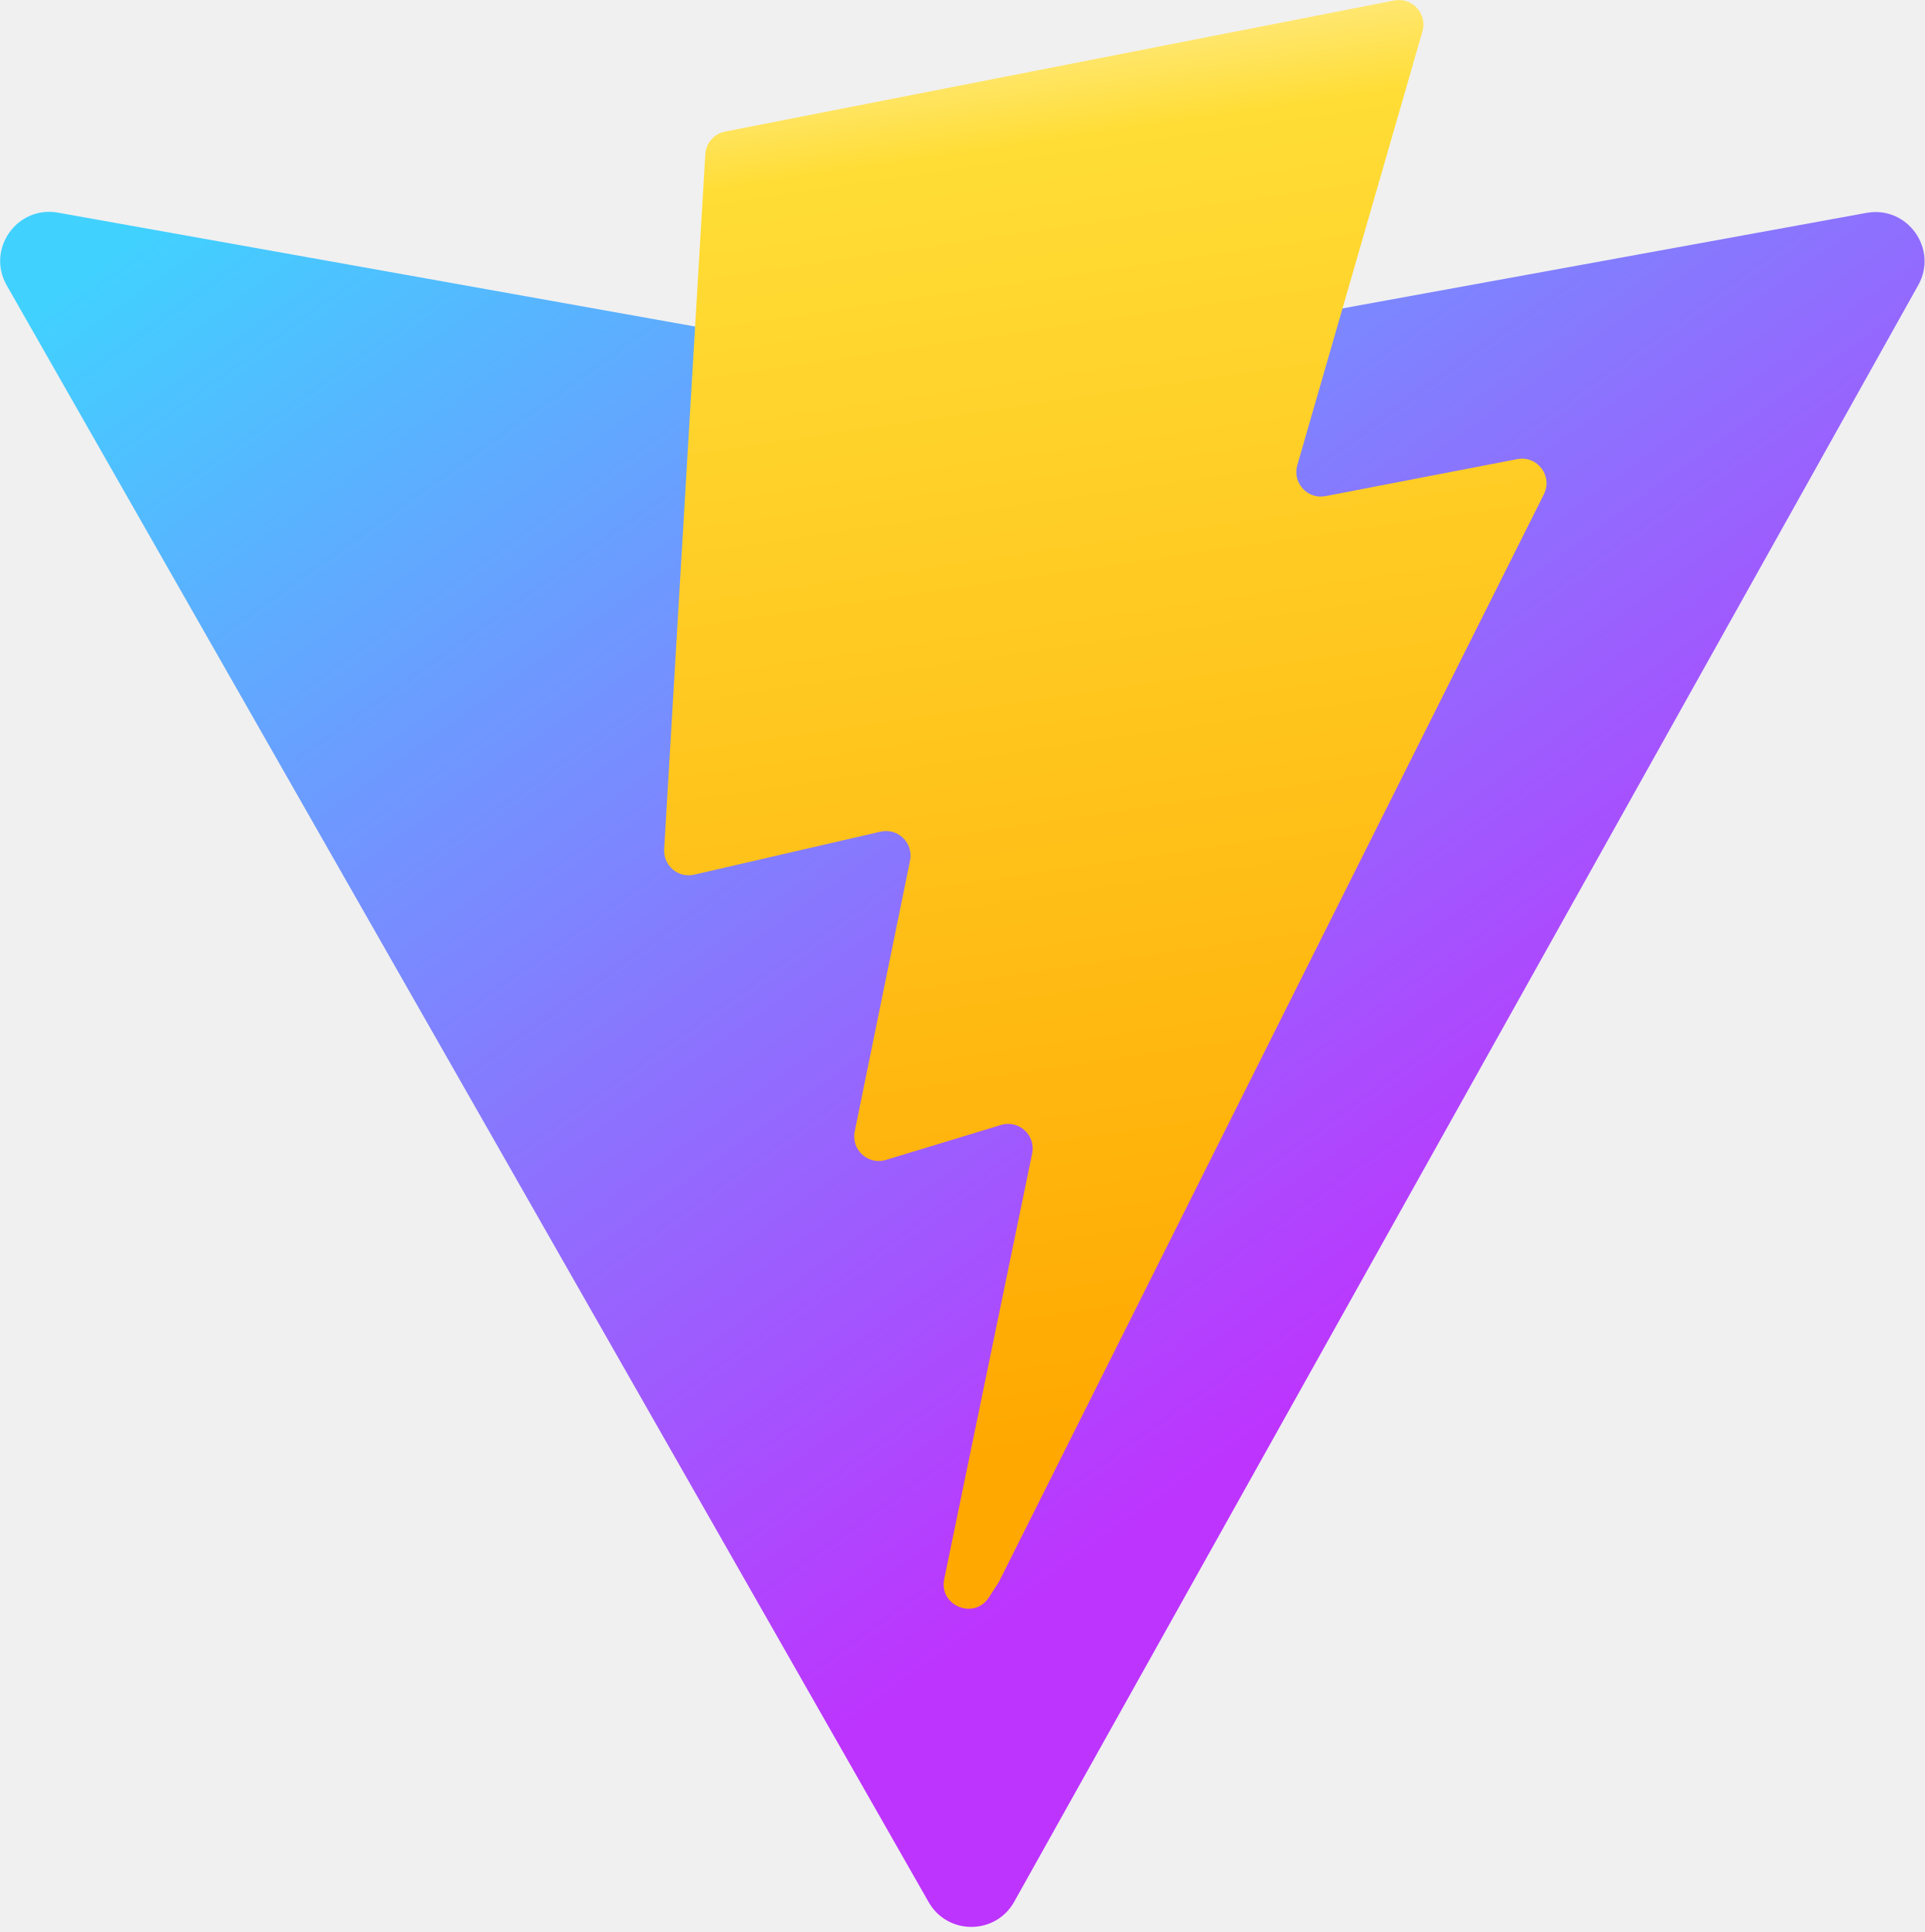
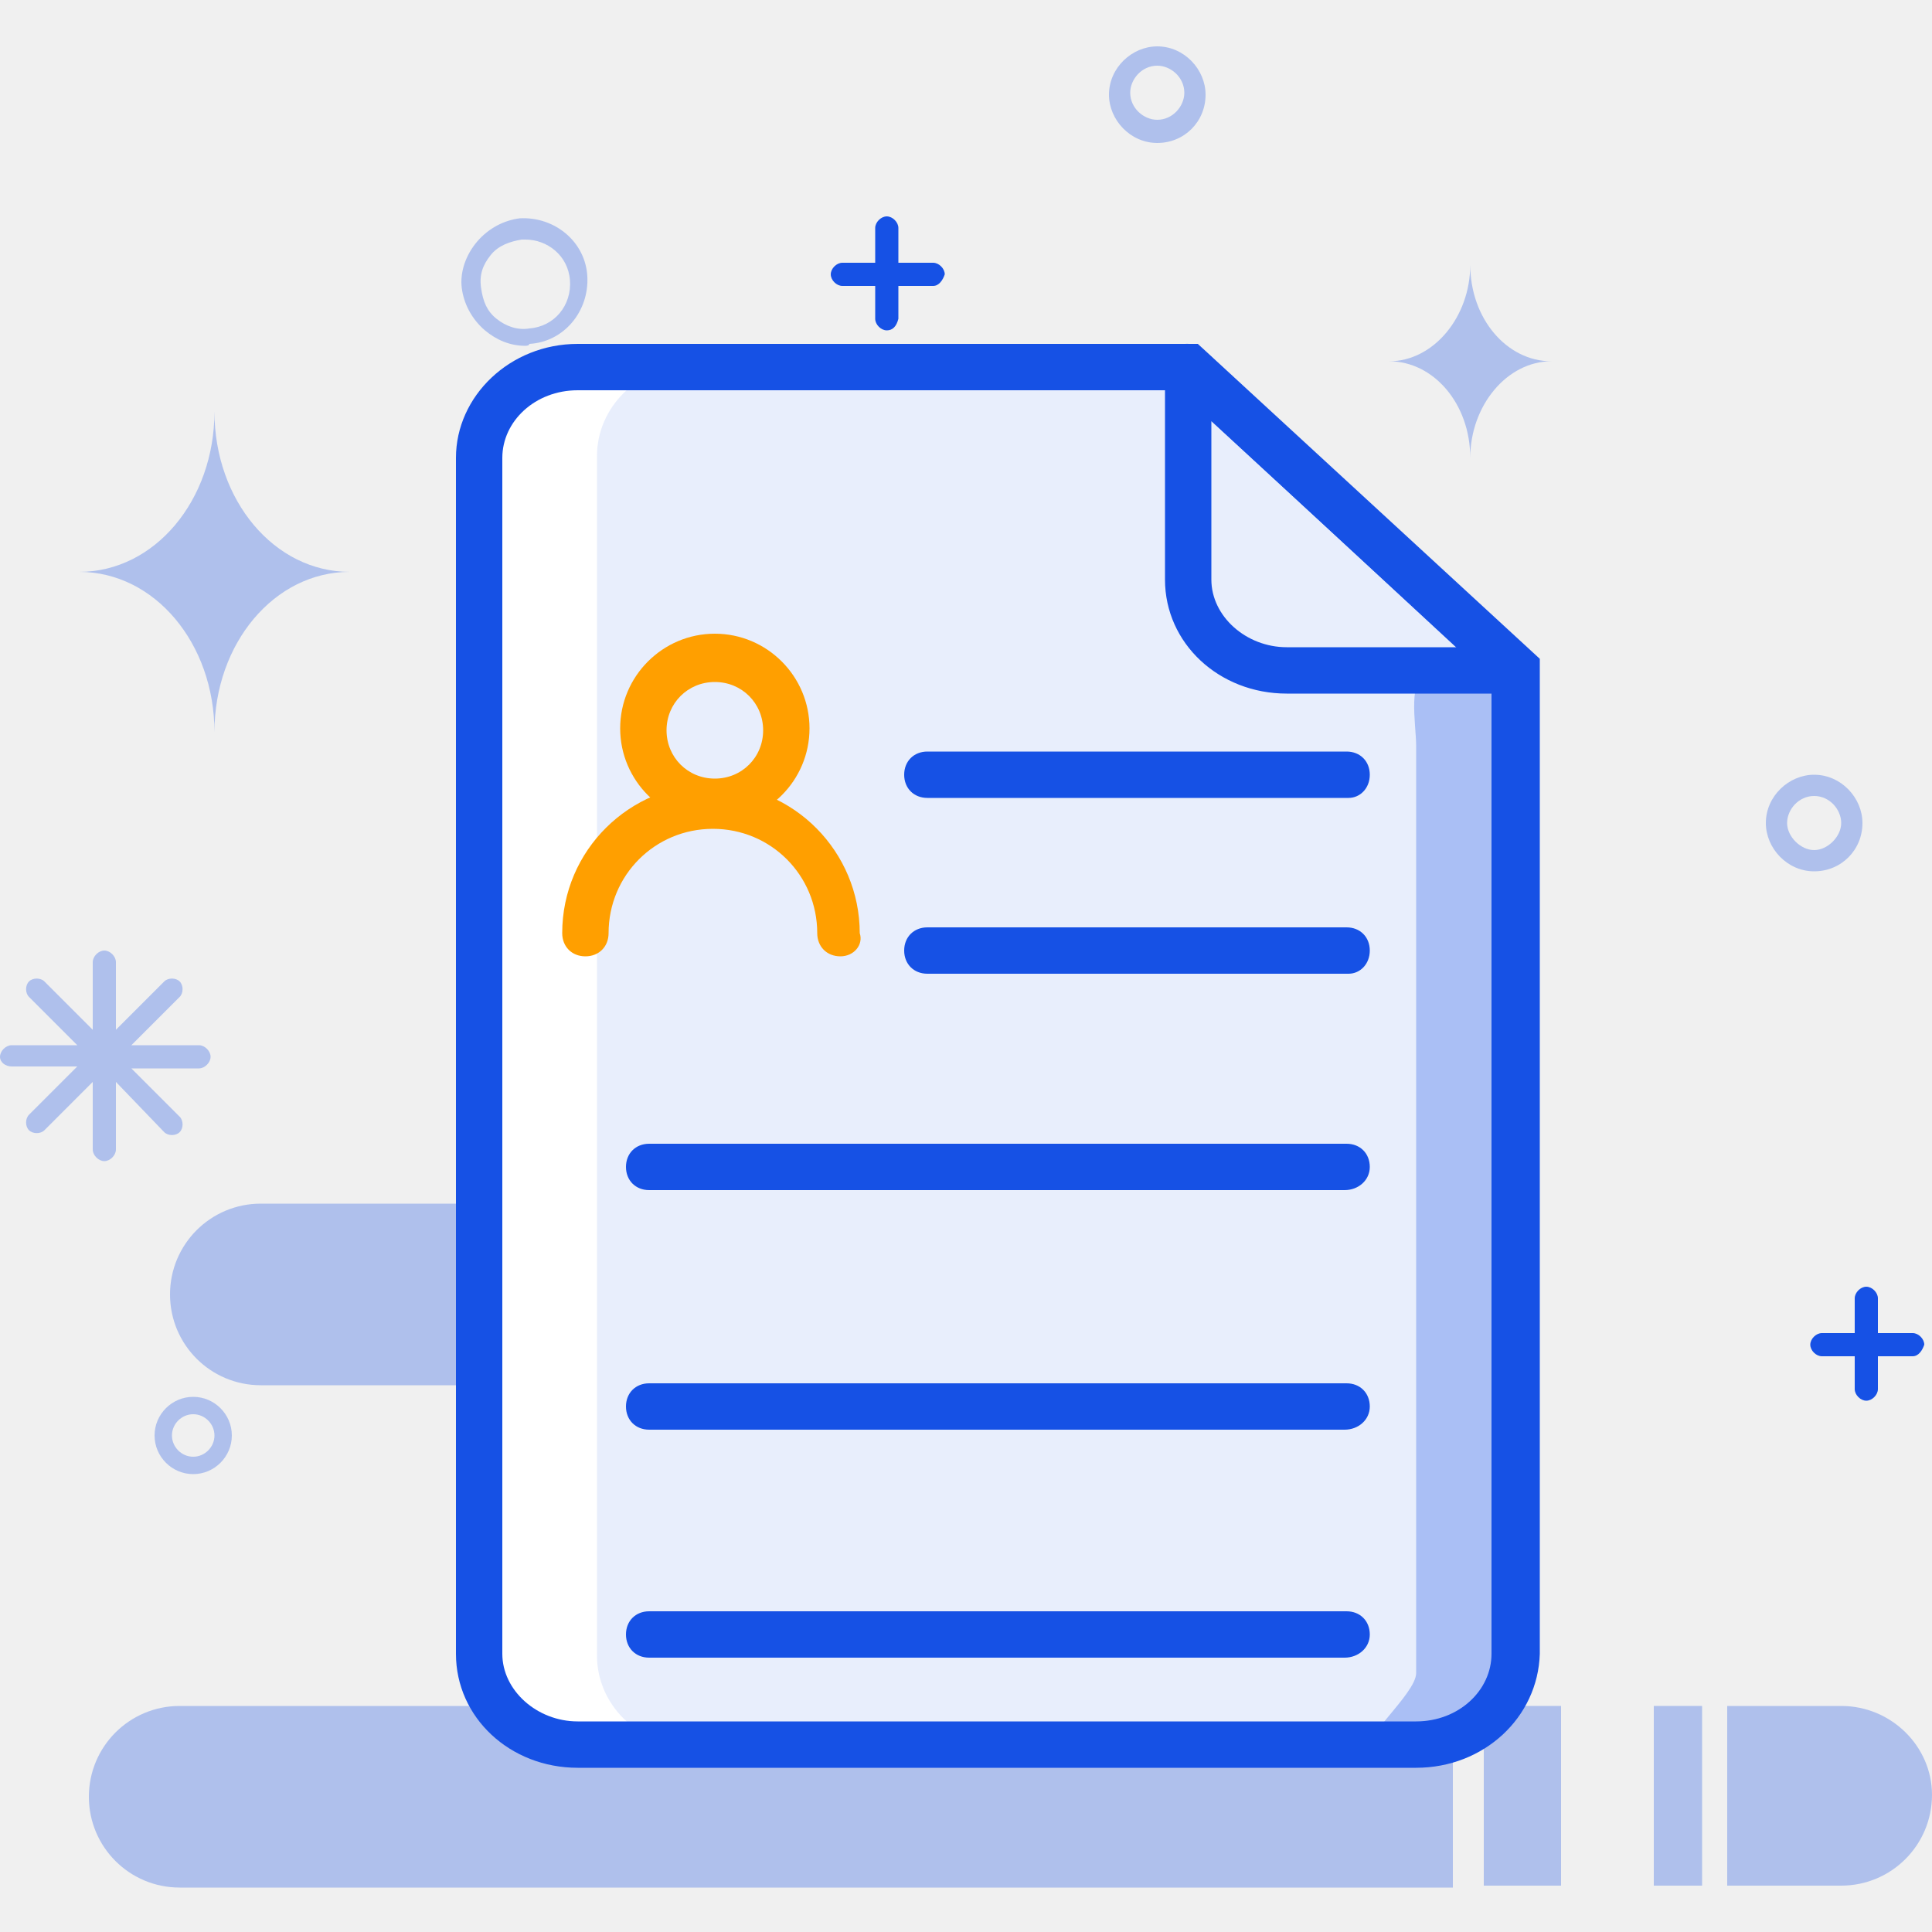
- <svg xmlns="http://www.w3.org/2000/svg" aria-hidden="true" role="img" class="iconify iconify--logos" width="31.88" height="32" preserveAspectRatio="xMidYMid meet" viewBox="0 0 256 257">
-   <defs>
-     <linearGradient id="IconifyId1813088fe1fbc01fb466" x1="-.828%" x2="57.636%" y1="7.652%" y2="78.411%">
-       <stop offset="0%" stop-color="#41D1FF" />
-       <stop offset="100%" stop-color="#BD34FE" />
-     </linearGradient>
-     <linearGradient id="IconifyId1813088fe1fbc01fb467" x1="43.376%" x2="50.316%" y1="2.242%" y2="89.03%">
-       <stop offset="0%" stop-color="#FFEA83" />
-       <stop offset="8.333%" stop-color="#FFDD35" />
-       <stop offset="100%" stop-color="#FFA800" />
-     </linearGradient>
-   </defs>
-   <path fill="url(#IconifyId1813088fe1fbc01fb466)" d="M255.153 37.938L134.897 252.976c-2.483 4.44-8.862 4.466-11.382.048L.875 37.958c-2.746-4.814 1.371-10.646 6.827-9.67l120.385 21.517a6.537 6.537 0 0 0 2.322-.004l117.867-21.483c5.438-.991 9.574 4.796 6.877 9.62Z" />
-   <path fill="url(#IconifyId1813088fe1fbc01fb467)" d="M185.432.063L96.44 17.501a3.268 3.268 0 0 0-2.634 3.014l-5.474 92.456a3.268 3.268 0 0 0 3.997 3.378l24.777-5.718c2.318-.535 4.413 1.507 3.936 3.838l-7.361 36.047c-.495 2.426 1.782 4.5 4.151 3.78l15.304-4.649c2.372-.72 4.652 1.36 4.15 3.788l-11.698 56.621c-.732 3.542 3.979 5.473 5.943 2.437l1.313-2.028l72.516-144.72c1.215-2.423-.88-5.186-3.54-4.672l-25.505 4.922c-2.396.462-4.435-1.77-3.759-4.114l16.646-57.705c.677-2.35-1.37-4.583-3.769-4.113Z" />
+ <svg xmlns="http://www.w3.org/2000/svg" t="1689317105164" class="icon" viewBox="0 0 1024 1024" version="1.1" p-id="7758" width="128" height="128">
+   <path d="M609.28 734.208h-471.04c-26.624 0-48.128-21.504-48.128-48.128s21.504-48.128 48.128-48.128h470.016c26.624 0 48.128 21.504 48.128 48.128 1.024 26.624-21.504 48.128-47.104 48.128z m0 0" fill="#1651E5" opacity=".3" p-id="7759" />
+   <path d="M769.024 904.192H95.232c-26.624 0-48.128 21.504-48.128 48.128s21.504 48.128 48.128 48.128h674.816v-96.256z" fill="#1651E5" opacity=".3" p-id="7760" />
+   <path d="M786.432 904.192h40.96v95.232h-40.96z" fill="#1651E5" opacity=".3" p-id="7761" />
+   <path d="M876.544 904.192h25.6v95.232h-25.6z" fill="#1651E5" opacity=".3" p-id="7762" />
+   <path d="M975.872 904.192h-60.416v95.232h60.416c26.624 0 48.128-21.504 48.128-48.128 0-25.6-21.504-47.104-48.128-47.104z" fill="#1651E5" opacity=".3" p-id="7763" />
+   <path d="M961.536 461.824c-14.336 0-25.6-12.288-25.6-25.6 0-14.336 12.288-25.6 25.6-25.6 14.336 0 25.6 12.288 25.6 25.6 0 14.336-11.264 25.6-25.6 25.6z m0-39.936c-8.192 0-14.336 7.168-14.336 14.336s7.168 14.336 14.336 14.336 14.336-7.168 14.336-14.336-6.144-14.336-14.336-14.336z m0 0" fill="#1651E5" opacity=".3" p-id="7764" />
+   <path d="M278.528 183.296c-8.192 0-15.36-3.072-21.504-8.192-7.168-6.144-11.264-14.336-12.288-22.528-1.024-8.192 2.048-17.408 8.192-24.576 6.144-7.168 14.336-11.264 22.528-12.288 18.432-1.024 34.816 12.288 35.84 30.72 1.024 18.432-12.288 34.816-30.72 35.84 0 1.024-2.048 1.024-2.048 1.024z m0-56.32H276.48c-6.144 1.024-12.288 3.072-16.384 8.192-4.096 5.12-6.144 10.24-5.12 17.408 1.024 7.168 3.072 12.288 8.192 16.384 5.12 4.096 11.264 6.144 17.408 5.12 13.312-1.024 22.528-12.288 21.504-25.6-1.024-13.312-12.288-21.504-23.552-21.504z m0 0" fill="#1651E5" opacity=".3" p-id="7765" />
+   <path d="M55.296 615.424c-3.072 0-6.144-3.072-6.144-6.144V573.44l-25.6 25.6c-2.048 2.048-6.144 2.048-8.192 0-2.048-2.048-2.048-6.144 0-8.192L40.96 565.248H6.144c-3.072 0-6.144-2.048-6.144-5.12s3.072-6.144 6.144-6.144H40.96l-25.6-25.6c-2.048-2.048-2.048-6.144 0-8.192 2.048-2.048 6.144-2.048 8.192 0l25.6 25.6v-35.84c0-3.072 3.072-6.144 6.144-6.144s6.144 3.072 6.144 6.144v35.84l25.6-25.6c2.048-2.048 6.144-2.048 8.192 0 2.048 2.048 2.048 6.144 0 8.192l-25.6 25.6h35.84c3.072 0 6.144 3.072 6.144 6.144s-3.072 6.144-6.144 6.144H69.632l25.6 25.6c2.048 2.048 2.048 6.144 0 8.192-2.048 2.048-6.144 2.048-8.192 0L61.44 573.44v35.84c0 3.072-3.072 6.144-6.144 6.144z m0 0" fill="#1651E5" opacity=".3" p-id="7766" />
+   <path d="M1013.76 718.848h-48.128c-3.072 0-6.144-3.072-6.144-6.144s3.072-6.144 6.144-6.144H1013.76c3.072 0 6.144 3.072 6.144 6.144-1.024 3.072-3.072 6.144-6.144 6.144z m0 0" fill="#1651E5" p-id="7767" />
+   <path d="M989.184 742.4c-3.072 0-6.144-3.072-6.144-6.144v-48.128c0-3.072 3.072-6.144 6.144-6.144s6.144 3.072 6.144 6.144v48.128c0 3.072-3.072 6.144-6.144 6.144zM494.592 151.552h-48.128c-3.072 0-6.144-3.072-6.144-6.144s3.072-6.144 6.144-6.144h48.128c3.072 0 6.144 3.072 6.144 6.144-1.024 3.072-3.072 6.144-6.144 6.144z" fill="#1651E5" p-id="7768" />
+   <path d="M470.016 175.104c-3.072 0-6.144-3.072-6.144-6.144v-48.128c0-3.072 3.072-6.144 6.144-6.144s6.144 3.072 6.144 6.144v48.128c-1.024 4.096-3.072 6.144-6.144 6.144z m0 0" fill="#1651E5" p-id="7769" />
+   <path d="M779.264 140.288c0 27.648-19.456 51.2-43.008 51.2 23.552 0 43.008 22.528 43.008 51.2 0-27.648 19.456-51.2 43.008-51.2-23.552 0-43.008-22.528-43.008-51.2z m0 0" fill="#1651E5" opacity=".3" p-id="7770" />
+   <path d="M613.376 75.776c-14.336 0-25.6-12.288-25.6-25.6 0-14.336 12.288-25.6 25.6-25.6 14.336 0 25.6 12.288 25.6 25.6 0 14.336-11.264 25.6-25.6 25.6z m0-40.96c-8.192 0-14.336 7.168-14.336 14.336 0 8.192 7.168 14.336 14.336 14.336 8.192 0 14.336-7.168 14.336-14.336 0-8.192-7.168-14.336-14.336-14.336z m0 0" fill="#1651E5" opacity=".3" p-id="7771" />
+   <path d="M113.664 218.112c0 47.104 31.744 84.992 71.68 84.992-39.936 0-71.68 37.888-71.68 84.992 0-47.104-31.744-84.992-71.68-84.992 39.936 0 71.68-37.888 71.68-84.992z m0 0" fill="#1651E5" opacity=".3" p-id="7772" />
+   <path d="M102.4 781.312c-11.264 0-20.48-9.216-20.48-20.48s9.216-20.48 20.48-20.48 20.48 9.216 20.48 20.48-9.216 20.48-20.48 20.48z m0-31.744c-6.144 0-11.264 5.12-11.264 11.264 0 6.144 5.12 11.264 11.264 11.264 6.144 0 11.264-5.12 11.264-11.264 0-6.144-5.12-11.264-11.264-11.264z m0 0" fill="#1651E5" opacity=".3" p-id="7773" />
+   <path d="M636.928 194.56H303.104c-27.648 0-50.176 22.528-50.176 50.176v629.76c0 27.648 22.528 50.176 50.176 50.176h449.536c27.648 0 50.176-22.528 50.176-50.176V353.28L636.928 194.56z" fill="#FFFFFF" p-id="7774" />
+   <path d="M636.928 194.56H363.52c-25.6 0-47.104 21.504-47.104 47.104v635.904c0 25.6 21.504 47.104 47.104 47.104h392.192c25.6 0 47.104-21.504 47.104-47.104V350.208L636.928 194.56z" fill="#1651E5" opacity=".1" p-id="7775" />
+   <path d="M781.312 924.672h-51.2c-12.288 0 20.48-26.624 20.48-37.888v-491.52c0-11.264-5.12-37.888 7.168-37.888h23.552c12.288 0 21.504 9.216 21.504 19.456v527.36c0 12.288-9.216 20.48-21.504 20.48z" fill="#1651E5" opacity=".3" p-id="7776" />
+   <path d="M712.704 630.784h-368.64c-7.168 0-12.288-5.12-12.288-12.288s5.12-12.288 12.288-12.288h369.664c7.168 0 12.288 5.12 12.288 12.288s-6.144 12.288-13.312 12.288zM714.752 516.096H491.52c-7.168 0-12.288-5.12-12.288-12.288S484.352 491.52 491.52 491.52h222.208c7.168 0 12.288 5.12 12.288 12.288s-5.12 12.288-11.264 12.288zM714.752 422.912H491.52c-7.168 0-12.288-5.12-12.288-12.288s5.12-12.288 12.288-12.288h222.208c7.168 0 12.288 5.12 12.288 12.288s-5.12 12.288-11.264 12.288zM712.704 757.76h-368.64c-7.168 0-12.288-5.12-12.288-12.288s5.12-12.288 12.288-12.288h369.664c7.168 0 12.288 5.12 12.288 12.288s-6.144 12.288-13.312 12.288zM712.704 878.592h-368.64c-7.168 0-12.288-5.12-12.288-12.288s5.12-12.288 12.288-12.288h369.664c7.168 0 12.288 5.12 12.288 12.288s-6.144 12.288-13.312 12.288zM802.816 367.616H681.984c-35.84 0-64.512-26.624-64.512-60.416V194.56c0-5.12 3.072-9.216 7.168-11.264 4.096-2.048 9.216-1.024 13.312 2.048l173.056 160.768c4.096 3.072 5.12 9.216 3.072 13.312-1.024 5.12-6.144 8.192-11.264 8.192zM642.048 223.232V307.2c0 19.456 18.432 35.84 39.936 35.84h90.112L642.048 223.232z" fill="#1651E5" p-id="7777" />
+   <path d="M750.592 936.96H306.176c-35.84 0-64.512-26.624-64.512-60.416V242.688c0-32.768 28.672-60.416 64.512-60.416H634.88l181.248 166.912v527.36c-1.024 33.792-29.696 60.416-65.536 60.416zM306.176 206.848c-22.528 0-39.936 16.384-39.936 35.84v633.856c0 19.456 18.432 35.84 39.936 35.84h444.416c22.528 0 39.936-16.384 39.936-35.84V360.448L624.64 206.848H306.176z" fill="#1651E5" p-id="7778" />
+   <path d="M378.88 436.224c-27.648 0-50.176-22.528-50.176-50.176s22.528-50.176 50.176-50.176 50.176 22.528 50.176 50.176-22.528 50.176-50.176 50.176z m0-74.752c-14.336 0-25.6 11.264-25.6 25.6s11.264 25.6 25.6 25.6 25.6-11.264 25.6-25.6-11.264-25.6-25.6-25.6z" fill="#FF9F00" p-id="7779" />
+   <path d="M445.44 506.88c-7.168 0-12.288-5.12-12.288-12.288 0-30.72-24.576-55.296-55.296-55.296-30.72 0-55.296 24.576-55.296 55.296 0 7.168-5.12 12.288-12.288 12.288s-12.288-5.12-12.288-12.288c0-44.032 35.84-78.848 78.848-78.848 44.032 0 78.848 35.84 78.848 78.848 2.048 6.144-3.072 12.288-10.24 12.288z" fill="#FF9F00" p-id="7780" />
</svg>
